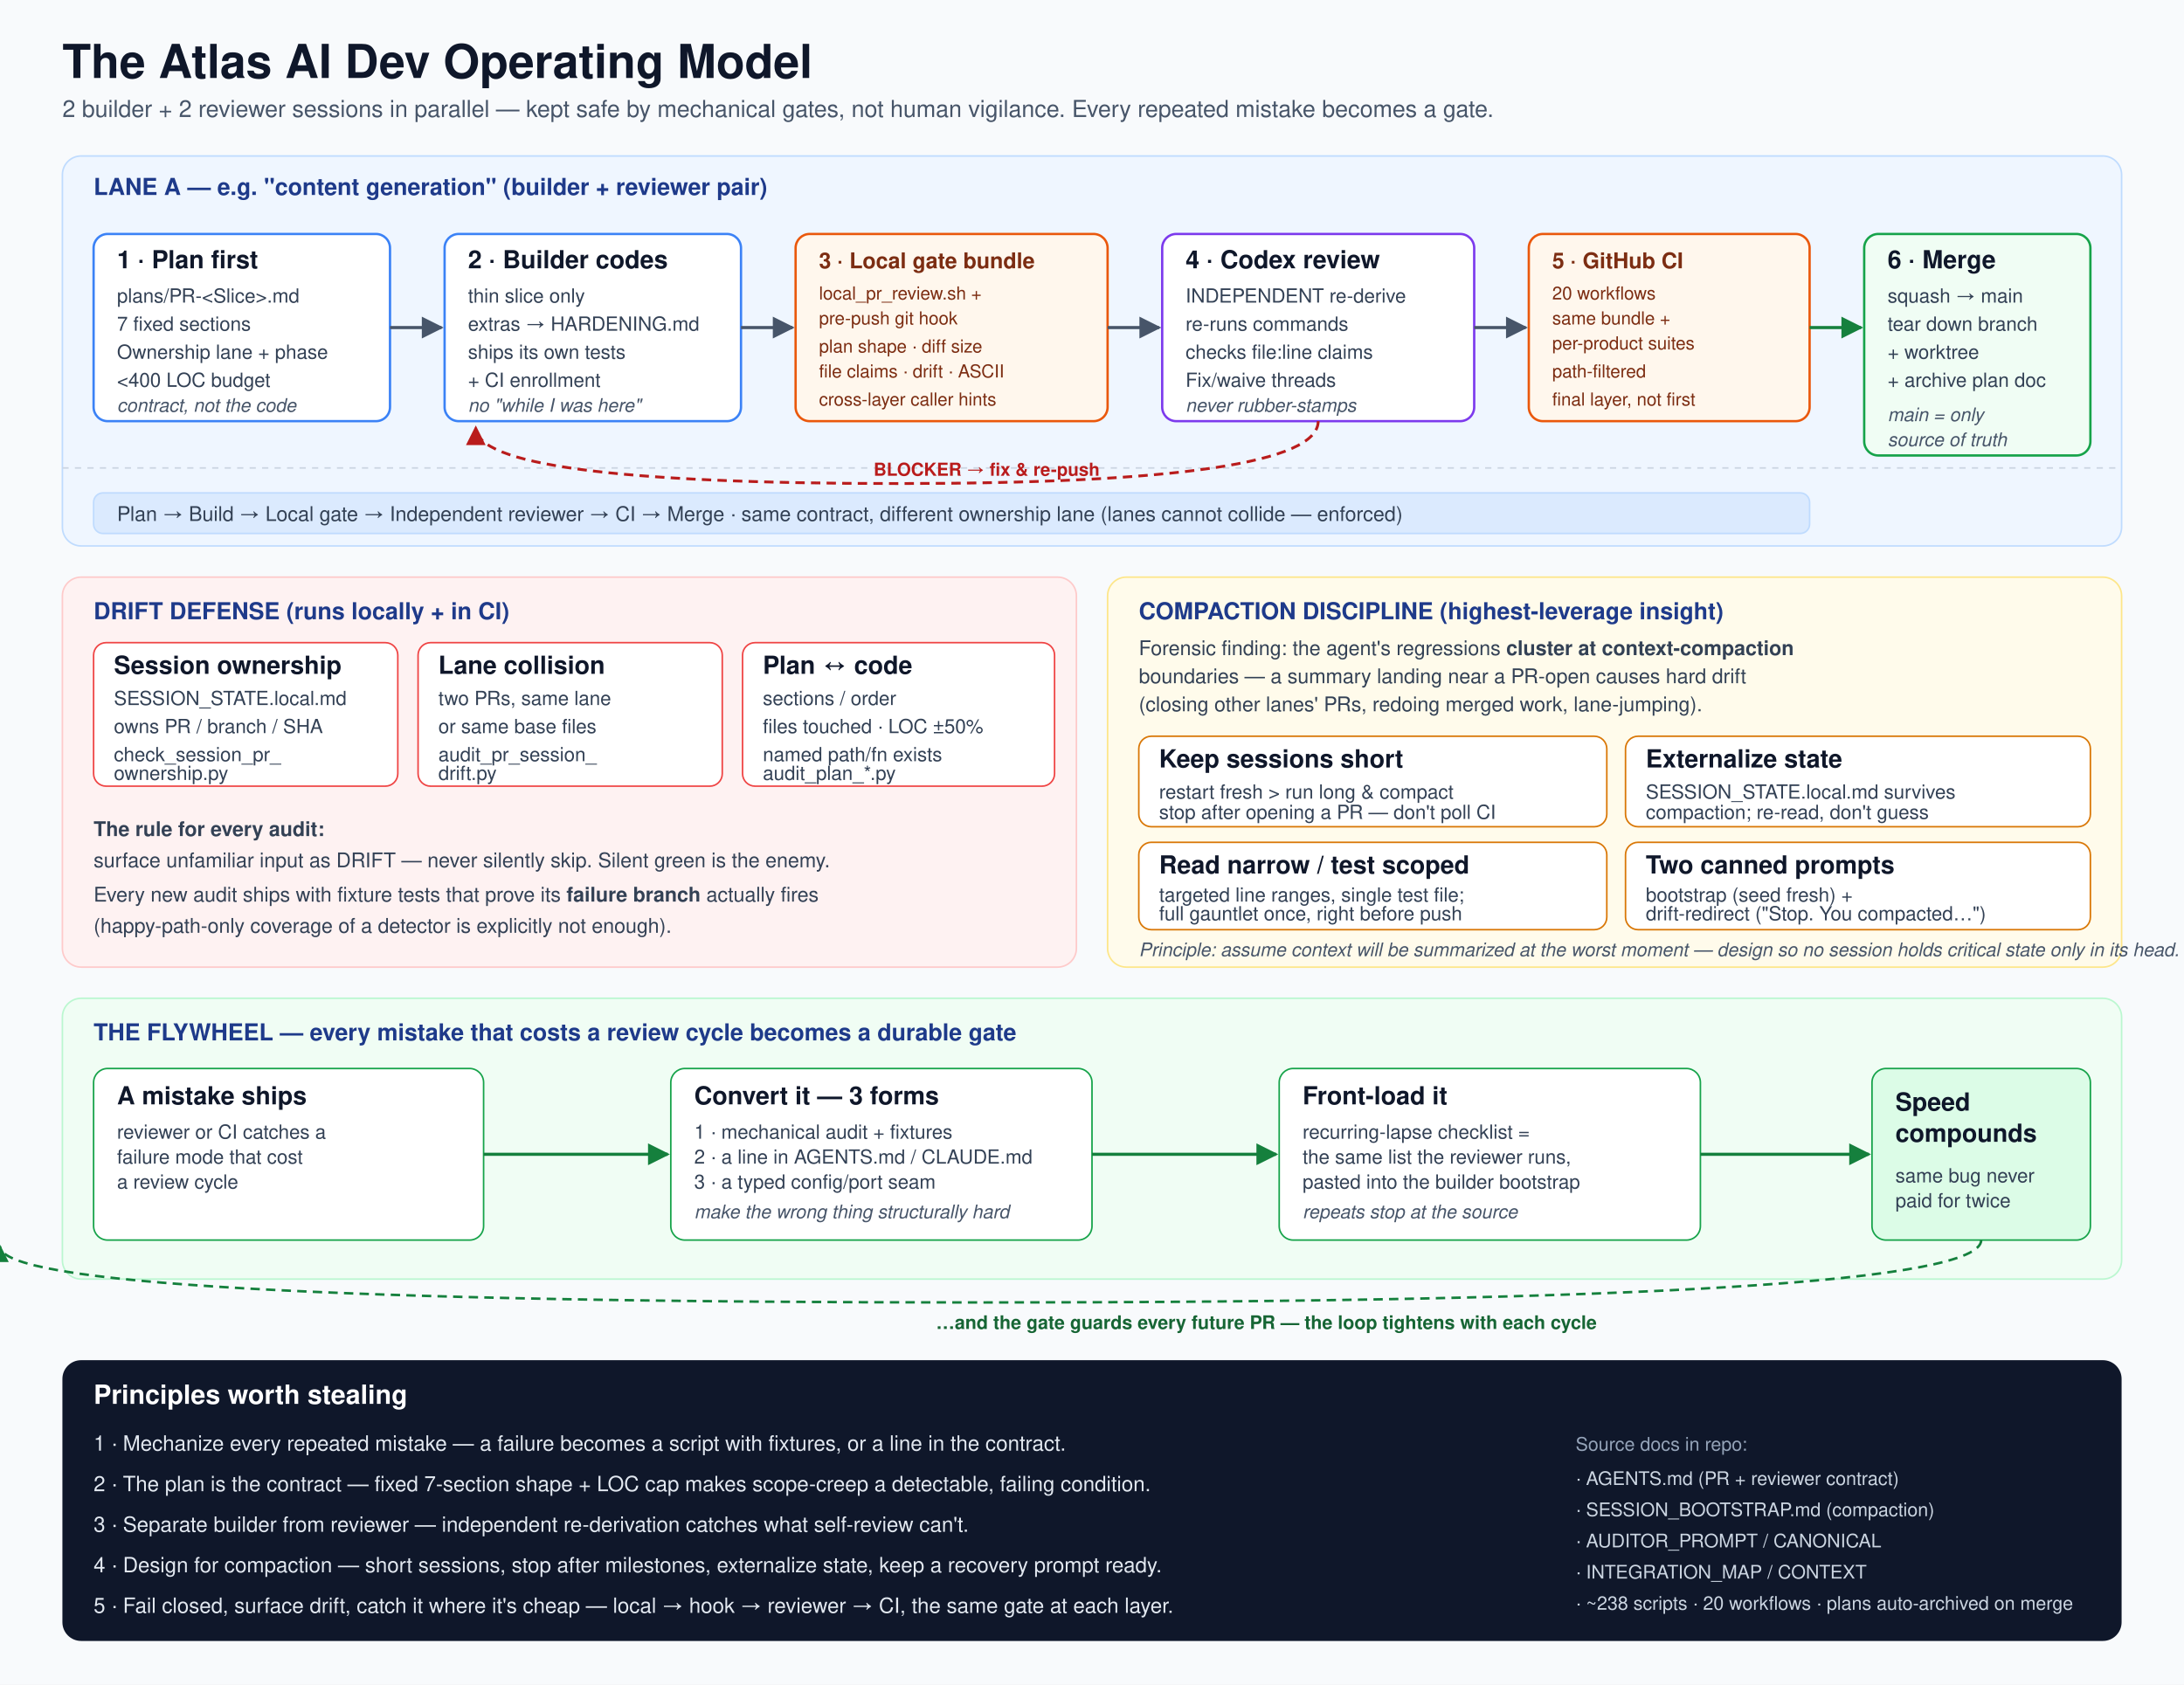
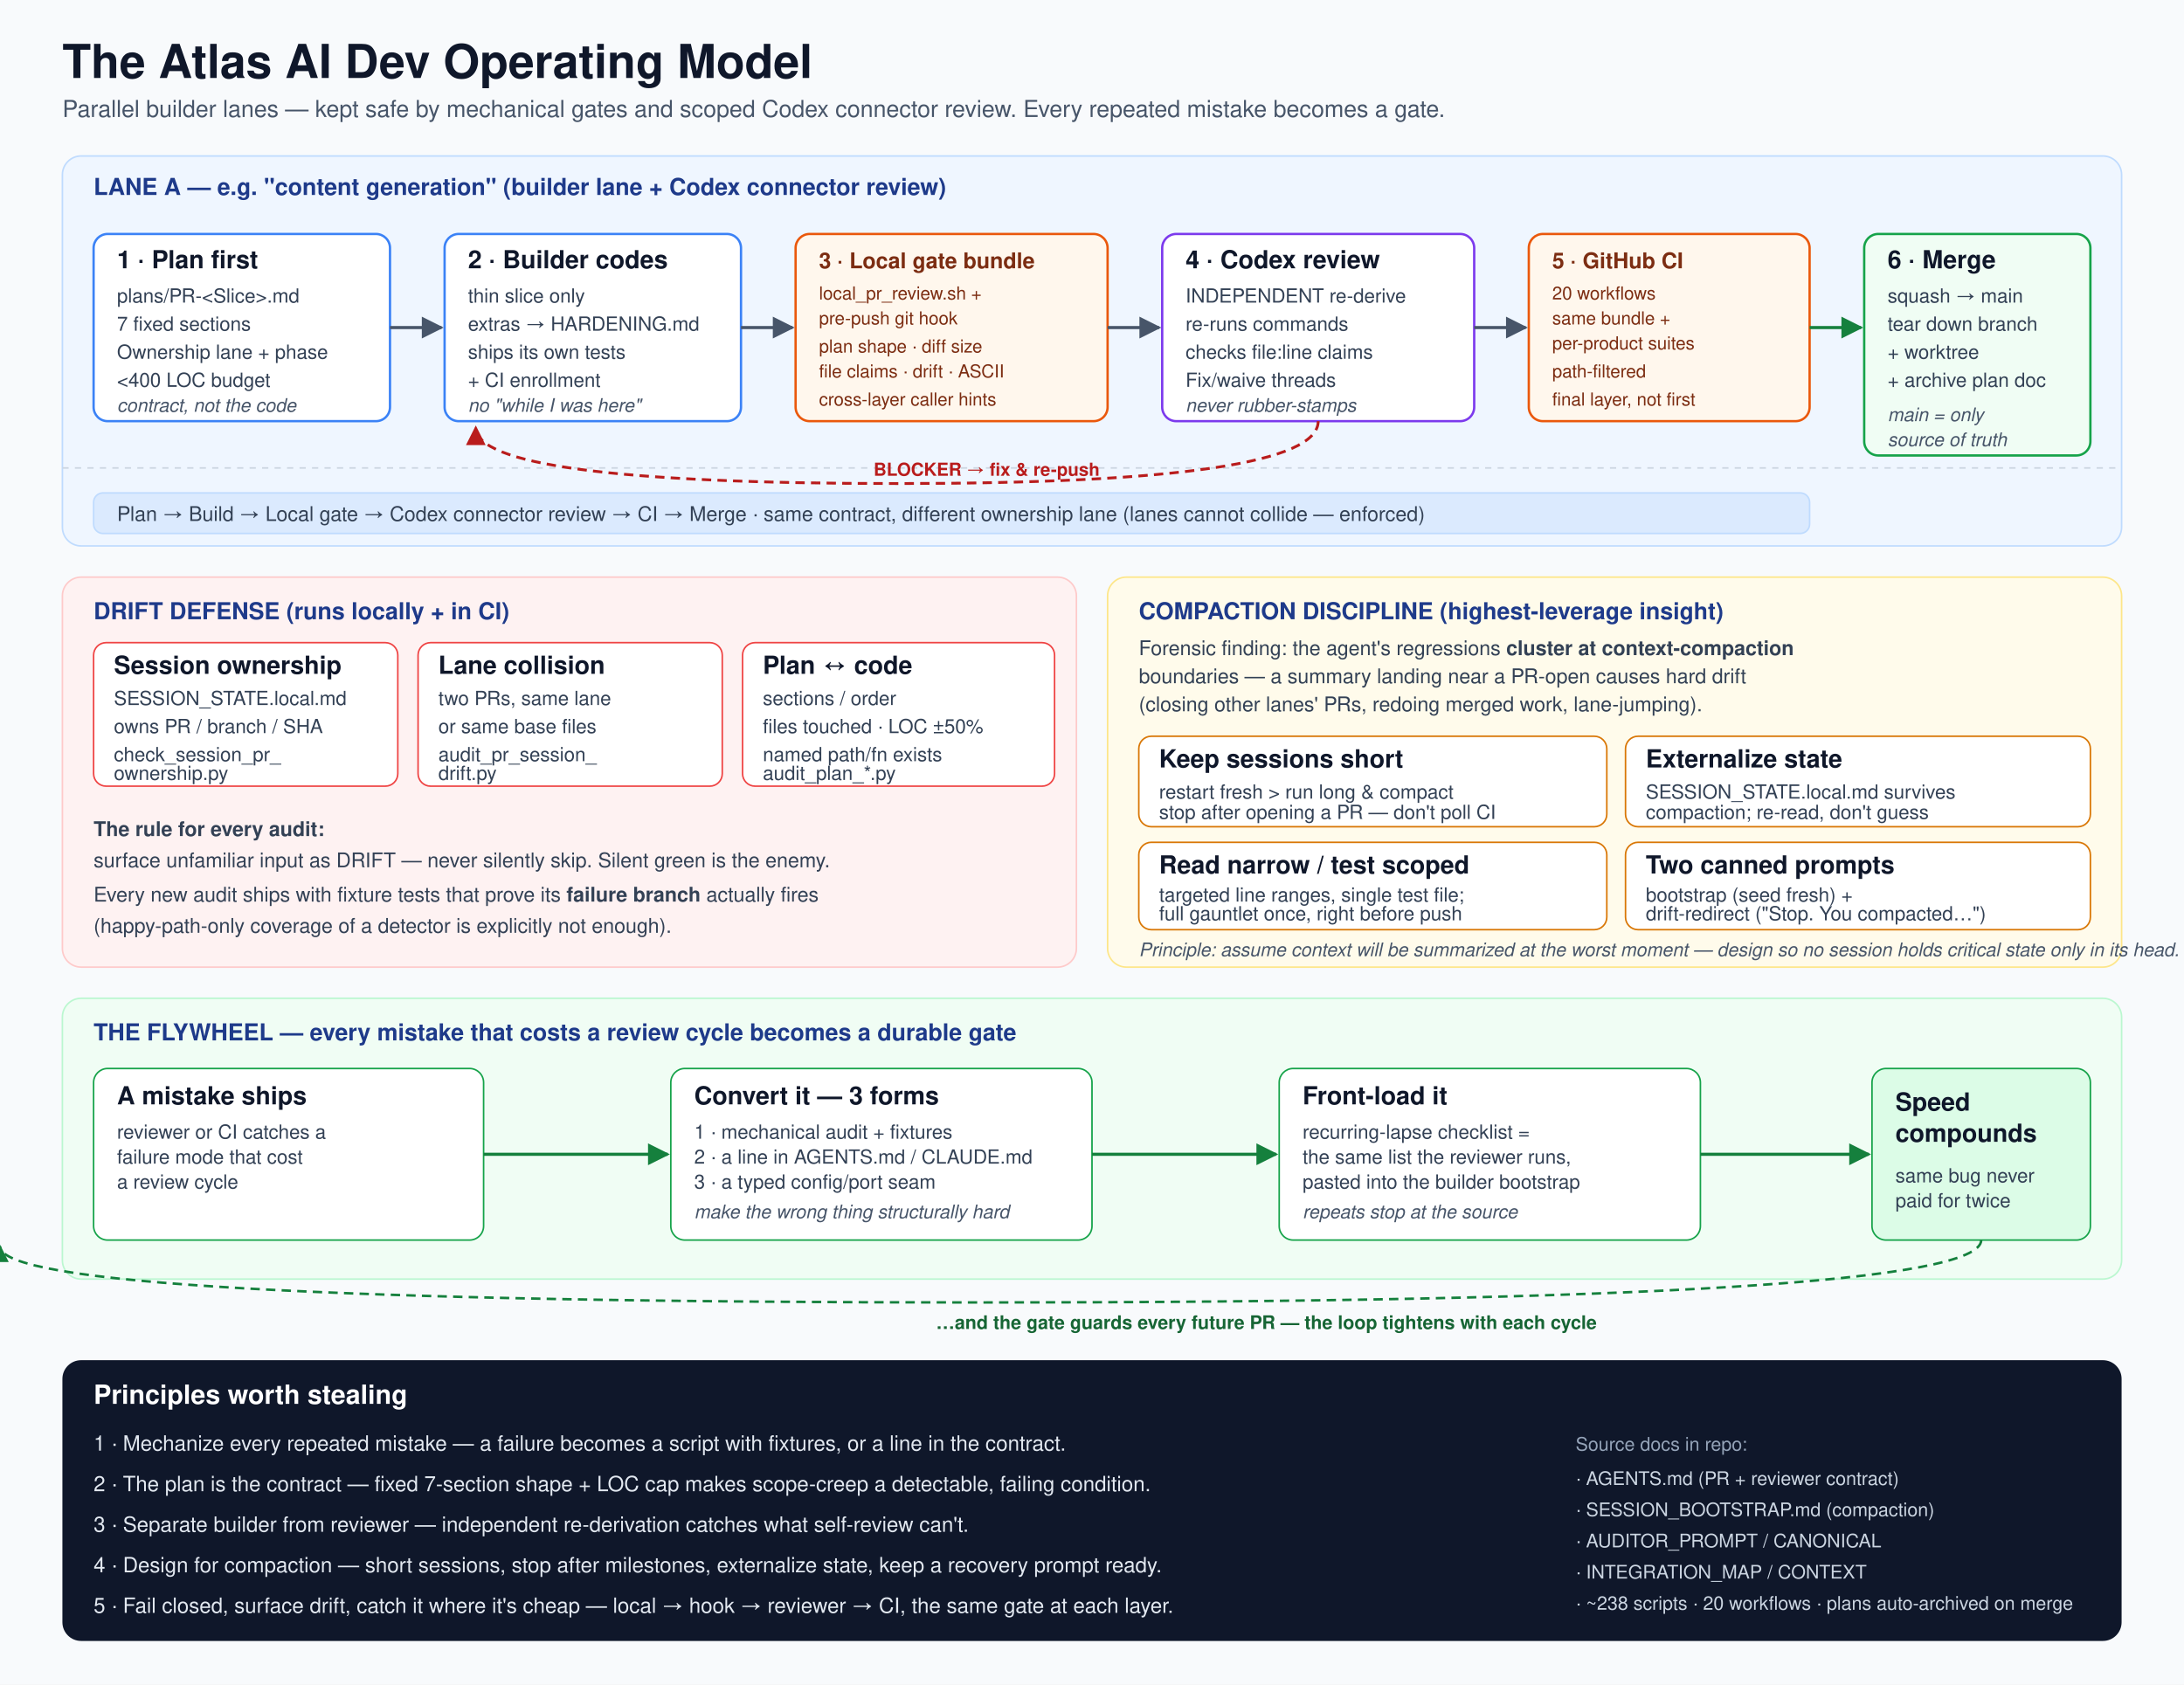
<svg xmlns="http://www.w3.org/2000/svg" width="1400" height="1080" viewBox="0 0 1400 1080" font-family="'Segoe UI',Helvetica,Arial,sans-serif">
  <defs>
    <marker id="arrow" viewBox="0 0 10 10" refX="9" refY="5" markerWidth="7" markerHeight="7" orient="auto-start-reverse">
      <path d="M0,0 L10,5 L0,10 z" fill="#475569" />
    </marker>
    <marker id="arrowGreen" viewBox="0 0 10 10" refX="9" refY="5" markerWidth="7" markerHeight="7" orient="auto-start-reverse">
      <path d="M0,0 L10,5 L0,10 z" fill="#15803d" />
    </marker>
    <marker id="arrowRed" viewBox="0 0 10 10" refX="9" refY="5" markerWidth="7" markerHeight="7" orient="auto-start-reverse">
      <path d="M0,0 L10,5 L0,10 z" fill="#b91c1c" />
    </marker>
    <style>
      .title{font-size:30px;font-weight:700;fill:#0f172a}
      .sub{font-size:15px;fill:#475569}
      .lane{font-size:15px;font-weight:700;fill:#1e3a8a}
      .box-t{font-size:16px;font-weight:700;fill:#0f172a}
      .box-s{font-size:12.5px;fill:#334155}
      .gate-t{font-size:14px;font-weight:700;fill:#7c2d12}
      .gate-s{font-size:11.5px;fill:#7c2d12}
      .hdr{font-size:17px;font-weight:700;fill:#fff}
      .lbl{font-size:12px;fill:#475569;font-style:italic}
      .pill{font-size:12px;font-weight:700;fill:#fff}
      .foot{font-size:12.5px;fill:#64748b}
      .k{font-size:13px;fill:#334155}
    </style>
  </defs>
  <rect width="1400" height="1080" fill="#f8fafc" />
  <text x="40" y="50" class="title">The Atlas AI Dev Operating Model</text>
-   <text x="40" y="75" class="sub">2 builder + 2 reviewer sessions in parallel — kept safe by mechanical gates, not human vigilance. Every repeated mistake becomes a gate.</text>
+   <text x="40" y="75" class="sub">Parallel builder lanes — kept safe by mechanical gates and scoped Codex connector review. Every repeated mistake becomes a gate.</text>
  <rect x="40" y="100" width="1320" height="250" rx="12" fill="#eff6ff" stroke="#bfdbfe" />
-   <text x="60" y="125" class="lane">LANE A — e.g. "content generation"  (builder + reviewer pair)</text>
+   <text x="60" y="125" class="lane">LANE A — e.g. "content generation"  (builder lane + Codex connector review)</text>
  <rect x="40" y="100" width="1320" height="250" rx="12" fill="none" />
-   <text x="60" y="332" class="lane">LANE B — e.g. "deflection / monetization"  (independent builder + reviewer pair, separate ownership lane)</text>
+   <text x="60" y="332" class="lane">LANE B — e.g. "deflection / monetization"  (independent builder lane, separate ownership lane)</text>
  <line x1="40" y1="300" x2="1360" y2="300" stroke="#cbd5e1" stroke-dasharray="4 4" />
  <rect x="60" y="150" width="190" height="120" rx="9" fill="#fff" stroke="#3b82f6" stroke-width="1.5" />
  <text x="75" y="172" class="box-t">1 · Plan first</text>
  <text x="75" y="194" class="box-s">plans/PR-&lt;Slice&gt;.md</text>
  <text x="75" y="212" class="box-s">7 fixed sections</text>
  <text x="75" y="230" class="box-s">Ownership lane + phase</text>
  <text x="75" y="248" class="box-s">&lt;400 LOC budget</text>
  <text x="75" y="264" class="lbl">contract, not the code</text>
  <rect x="285" y="150" width="190" height="120" rx="9" fill="#fff" stroke="#3b82f6" stroke-width="1.5" />
  <text x="300" y="172" class="box-t">2 · Builder codes</text>
  <text x="300" y="194" class="box-s">thin slice only</text>
  <text x="300" y="212" class="box-s">extras → HARDENING.md</text>
  <text x="300" y="230" class="box-s">ships its own tests</text>
  <text x="300" y="248" class="box-s">+ CI enrollment</text>
  <text x="300" y="264" class="lbl">no "while I was here"</text>
  <rect x="510" y="150" width="200" height="120" rx="9" fill="#fff7ed" stroke="#ea580c" stroke-width="1.5" />
  <text x="525" y="172" class="gate-t">3 · Local gate bundle</text>
  <text x="525" y="192" class="gate-s">local_pr_review.sh +</text>
  <text x="525" y="208" class="gate-s">pre-push git hook</text>
  <text x="525" y="226" class="gate-s">plan shape · diff size</text>
  <text x="525" y="242" class="gate-s">file claims · drift · ASCII</text>
  <text x="525" y="260" class="gate-s">cross-layer caller hints</text>
  <rect x="745" y="150" width="200" height="120" rx="9" fill="#fff" stroke="#7c3aed" stroke-width="1.5" />
  <text x="760" y="172" class="box-t">4 · Codex review</text>
  <text x="760" y="194" class="box-s">INDEPENDENT re-derive</text>
  <text x="760" y="212" class="box-s">re-runs commands</text>
  <text x="760" y="230" class="box-s">checks file:line claims</text>
  <text x="760" y="248" class="box-s">Fix/waive threads</text>
  <text x="760" y="264" class="lbl">never rubber-stamps</text>
  <rect x="980" y="150" width="180" height="120" rx="9" fill="#fff7ed" stroke="#ea580c" stroke-width="1.5" />
  <text x="995" y="172" class="gate-t">5 · GitHub CI</text>
  <text x="995" y="192" class="gate-s">20 workflows</text>
  <text x="995" y="208" class="gate-s">same bundle +</text>
  <text x="995" y="224" class="gate-s">per-product suites</text>
  <text x="995" y="242" class="gate-s">path-filtered</text>
  <text x="995" y="260" class="gate-s">final layer, not first</text>
  <rect x="1195" y="150" width="145" height="142" rx="9" fill="#f0fdf4" stroke="#16a34a" stroke-width="1.5" />
  <text x="1210" y="172" class="box-t">6 · Merge</text>
  <text x="1210" y="194" class="box-s">squash → main</text>
  <text x="1210" y="212" class="box-s">tear down branch</text>
  <text x="1210" y="230" class="box-s">+ worktree</text>
  <text x="1210" y="248" class="box-s">+ archive plan doc</text>
  <text x="1210" y="270" class="lbl">main = only</text>
  <text x="1210" y="286" class="lbl">source of truth</text>
  <line x1="250" y1="210" x2="283" y2="210" stroke="#475569" stroke-width="2" marker-end="url(#arrow)" />
  <line x1="475" y1="210" x2="508" y2="210" stroke="#475569" stroke-width="2" marker-end="url(#arrow)" />
  <line x1="710" y1="210" x2="743" y2="210" stroke="#475569" stroke-width="2" marker-end="url(#arrow)" />
  <line x1="945" y1="210" x2="978" y2="210" stroke="#475569" stroke-width="2" marker-end="url(#arrow)" />
  <line x1="1160" y1="210" x2="1193" y2="210" stroke="#15803d" stroke-width="2" marker-end="url(#arrowGreen)" />
  <path d="M845,270 q0,40 -270,40 q-270,0 -270,-36" fill="none" stroke="#b91c1c" stroke-width="1.8" stroke-dasharray="6 4" marker-end="url(#arrowRed)" />
  <text x="430" y="332" fill="#b91c1c" font-size="12" font-weight="700" opacity="0">x</text>
  <text x="560" y="305" fill="#b91c1c" font-size="11.5" font-weight="700">BLOCKER → fix &amp; re-push</text>
  <rect x="60" y="316" width="1100" height="26" rx="6" fill="#dbeafe" stroke="#bfdbfe" />
-   <text x="75" y="334" class="k">Plan → Build → Local gate → Independent reviewer → CI → Merge   ·   same contract, different ownership lane (lanes cannot collide — enforced)</text>
+   <text x="75" y="334" class="k">Plan → Build → Local gate → Codex connector review → CI → Merge   ·   same contract, different ownership lane (lanes cannot collide — enforced)</text>
  <rect x="40" y="370" width="650" height="250" rx="12" fill="#fef2f2" stroke="#fecaca" />
  <text x="60" y="397" class="lane" fill="#991b1b">DRIFT DEFENSE  (runs locally + in CI)</text>
  <rect x="60" y="412" width="195" height="92" rx="8" fill="#fff" stroke="#ef4444" />
  <text x="73" y="432" class="box-t">Session ownership</text>
  <text x="73" y="452" class="box-s">SESSION_STATE.local.md</text>
  <text x="73" y="470" class="box-s">owns PR / branch / SHA</text>
  <text x="73" y="488" class="box-s">check_session_pr_</text>
  <text x="73" y="500" class="box-s">ownership.py</text>
  <rect x="268" y="412" width="195" height="92" rx="8" fill="#fff" stroke="#ef4444" />
  <text x="281" y="432" class="box-t">Lane collision</text>
  <text x="281" y="452" class="box-s">two PRs, same lane</text>
  <text x="281" y="470" class="box-s">or same base files</text>
  <text x="281" y="488" class="box-s">audit_pr_session_</text>
  <text x="281" y="500" class="box-s">drift.py</text>
  <rect x="476" y="412" width="200" height="92" rx="8" fill="#fff" stroke="#ef4444" />
  <text x="489" y="432" class="box-t">Plan ↔ code</text>
  <text x="489" y="452" class="box-s">sections / order</text>
  <text x="489" y="470" class="box-s">files touched · LOC ±50%</text>
  <text x="489" y="488" class="box-s">named path/fn exists</text>
  <text x="489" y="500" class="box-s">audit_plan_*.py</text>
  <text x="60" y="536" class="k" font-weight="700">The rule for every audit:</text>
  <text x="60" y="556" class="k">surface unfamiliar input as DRIFT — never silently skip. Silent green is the enemy.</text>
  <text x="60" y="578" class="k">Every new audit ships with fixture tests that prove its <tspan font-weight="700">failure branch</tspan> actually fires</text>
  <text x="60" y="598" class="k">(happy-path-only coverage of a detector is explicitly not enough).</text>
  <rect x="710" y="370" width="650" height="250" rx="12" fill="#fffbeb" stroke="#fde68a" />
  <text x="730" y="397" class="lane" fill="#92400e">COMPACTION DISCIPLINE  (highest-leverage insight)</text>
  <text x="730" y="420" class="k">Forensic finding: the agent's regressions <tspan font-weight="700">cluster at context-compaction</tspan>
  </text>
  <text x="730" y="438" class="k">boundaries — a summary landing near a PR-open causes hard drift</text>
  <text x="730" y="456" class="k">(closing other lanes' PRs, redoing merged work, lane-jumping).</text>
  <rect x="730" y="472" width="300" height="58" rx="8" fill="#fff" stroke="#d97706" />
  <text x="743" y="492" class="box-t">Keep sessions short</text>
  <text x="743" y="512" class="box-s">restart fresh &gt; run long &amp; compact</text>
  <text x="743" y="525" class="box-s">stop after opening a PR — don't poll CI</text>
  <rect x="1042" y="472" width="298" height="58" rx="8" fill="#fff" stroke="#d97706" />
  <text x="1055" y="492" class="box-t">Externalize state</text>
  <text x="1055" y="512" class="box-s">SESSION_STATE.local.md survives</text>
  <text x="1055" y="525" class="box-s">compaction; re-read, don't guess</text>
  <rect x="730" y="540" width="300" height="56" rx="8" fill="#fff" stroke="#d97706" />
  <text x="743" y="560" class="box-t">Read narrow / test scoped</text>
  <text x="743" y="578" class="box-s">targeted line ranges, single test file;</text>
  <text x="743" y="590" class="box-s">full gauntlet once, right before push</text>
  <rect x="1042" y="540" width="298" height="56" rx="8" fill="#fff" stroke="#d97706" />
  <text x="1055" y="560" class="box-t">Two canned prompts</text>
  <text x="1055" y="578" class="box-s">bootstrap (seed fresh) +</text>
  <text x="1055" y="590" class="box-s">drift-redirect ("Stop. You compacted…")</text>
  <text x="730" y="613" class="lbl">Principle: assume context will be summarized at the worst moment — design so no session holds critical state only in its head.</text>
  <rect x="40" y="640" width="1320" height="180" rx="12" fill="#f0fdf4" stroke="#bbf7d0" />
  <text x="60" y="667" class="lane" fill="#166534">THE FLYWHEEL — every mistake that costs a review cycle becomes a durable gate</text>
  <rect x="60" y="685" width="250" height="110" rx="9" fill="#fff" stroke="#16a34a" />
  <text x="75" y="708" class="box-t">A mistake ships</text>
  <text x="75" y="730" class="box-s">reviewer or CI catches a</text>
  <text x="75" y="746" class="box-s">failure mode that cost</text>
  <text x="75" y="762" class="box-s">a review cycle</text>
  <rect x="430" y="685" width="270" height="110" rx="9" fill="#fff" stroke="#16a34a" />
  <text x="445" y="708" class="box-t">Convert it — 3 forms</text>
  <text x="445" y="730" class="box-s">1 · mechanical audit + fixtures</text>
  <text x="445" y="746" class="box-s">2 · a line in AGENTS.md / CLAUDE.md</text>
  <text x="445" y="762" class="box-s">3 · a typed config/port seam</text>
  <text x="445" y="781" class="lbl">make the wrong thing structurally hard</text>
  <rect x="820" y="685" width="270" height="110" rx="9" fill="#fff" stroke="#16a34a" />
  <text x="835" y="708" class="box-t">Front-load it</text>
  <text x="835" y="730" class="box-s">recurring-lapse checklist =</text>
  <text x="835" y="746" class="box-s">the same list the reviewer runs,</text>
  <text x="835" y="762" class="box-s">pasted into the builder bootstrap</text>
  <text x="835" y="781" class="lbl">repeats stop at the source</text>
  <rect x="1200" y="685" width="140" height="110" rx="9" fill="#dcfce7" stroke="#16a34a" />
  <text x="1215" y="712" class="box-t">Speed</text>
  <text x="1215" y="732" class="box-t">compounds</text>
  <text x="1215" y="758" class="box-s">same bug never</text>
  <text x="1215" y="774" class="box-s">paid for twice</text>
  <line x1="310" y1="740" x2="428" y2="740" stroke="#15803d" stroke-width="2" marker-end="url(#arrowGreen)" />
  <line x1="700" y1="740" x2="818" y2="740" stroke="#15803d" stroke-width="2" marker-end="url(#arrowGreen)" />
  <line x1="1090" y1="740" x2="1198" y2="740" stroke="#15803d" stroke-width="2" marker-end="url(#arrowGreen)" />
  <path d="M1270,795 q0,40 -640,40 q-630,0 -630,-36" fill="none" stroke="#15803d" stroke-width="1.6" stroke-dasharray="6 4" marker-end="url(#arrowGreen)" />
  <text x="600" y="852" fill="#166534" font-size="12" font-weight="700">…and the gate guards every future PR — the loop tightens with each cycle</text>
  <rect x="40" y="872" width="1320" height="180" rx="12" fill="#0f172a" />
  <text x="60" y="900" class="hdr">Principles worth stealing</text>
  <text x="60" y="930" fill="#e2e8f0" font-size="13.5">1 · Mechanize every repeated mistake — a failure becomes a script with fixtures, or a line in the contract.</text>
  <text x="60" y="956" fill="#e2e8f0" font-size="13.5">2 · The plan is the contract — fixed 7-section shape + LOC cap makes scope-creep a detectable, failing condition.</text>
  <text x="60" y="982" fill="#e2e8f0" font-size="13.5">3 · Separate builder from reviewer — independent re-derivation catches what self-review can't.</text>
  <text x="60" y="1008" fill="#e2e8f0" font-size="13.5">4 · Design for compaction — short sessions, stop after milestones, externalize state, keep a recovery prompt ready.</text>
  <text x="60" y="1034" fill="#e2e8f0" font-size="13.5">5 · Fail closed, surface drift, catch it where it's cheap — local → hook → reviewer → CI, the same gate at each layer.</text>
  <text x="1010" y="930" fill="#94a3b8" font-size="12">Source docs in repo:</text>
  <text x="1010" y="952" fill="#cbd5e1" font-size="12">· AGENTS.md  (PR + reviewer contract)</text>
  <text x="1010" y="972" fill="#cbd5e1" font-size="12">· SESSION_BOOTSTRAP.md  (compaction)</text>
  <text x="1010" y="992" fill="#cbd5e1" font-size="12">· AUDITOR_PROMPT / CANONICAL</text>
  <text x="1010" y="1012" fill="#cbd5e1" font-size="12">· INTEGRATION_MAP / CONTEXT</text>
  <text x="1010" y="1032" fill="#cbd5e1" font-size="12">· ~238 scripts · 20 workflows · plans auto-archived on merge</text>
</svg>
